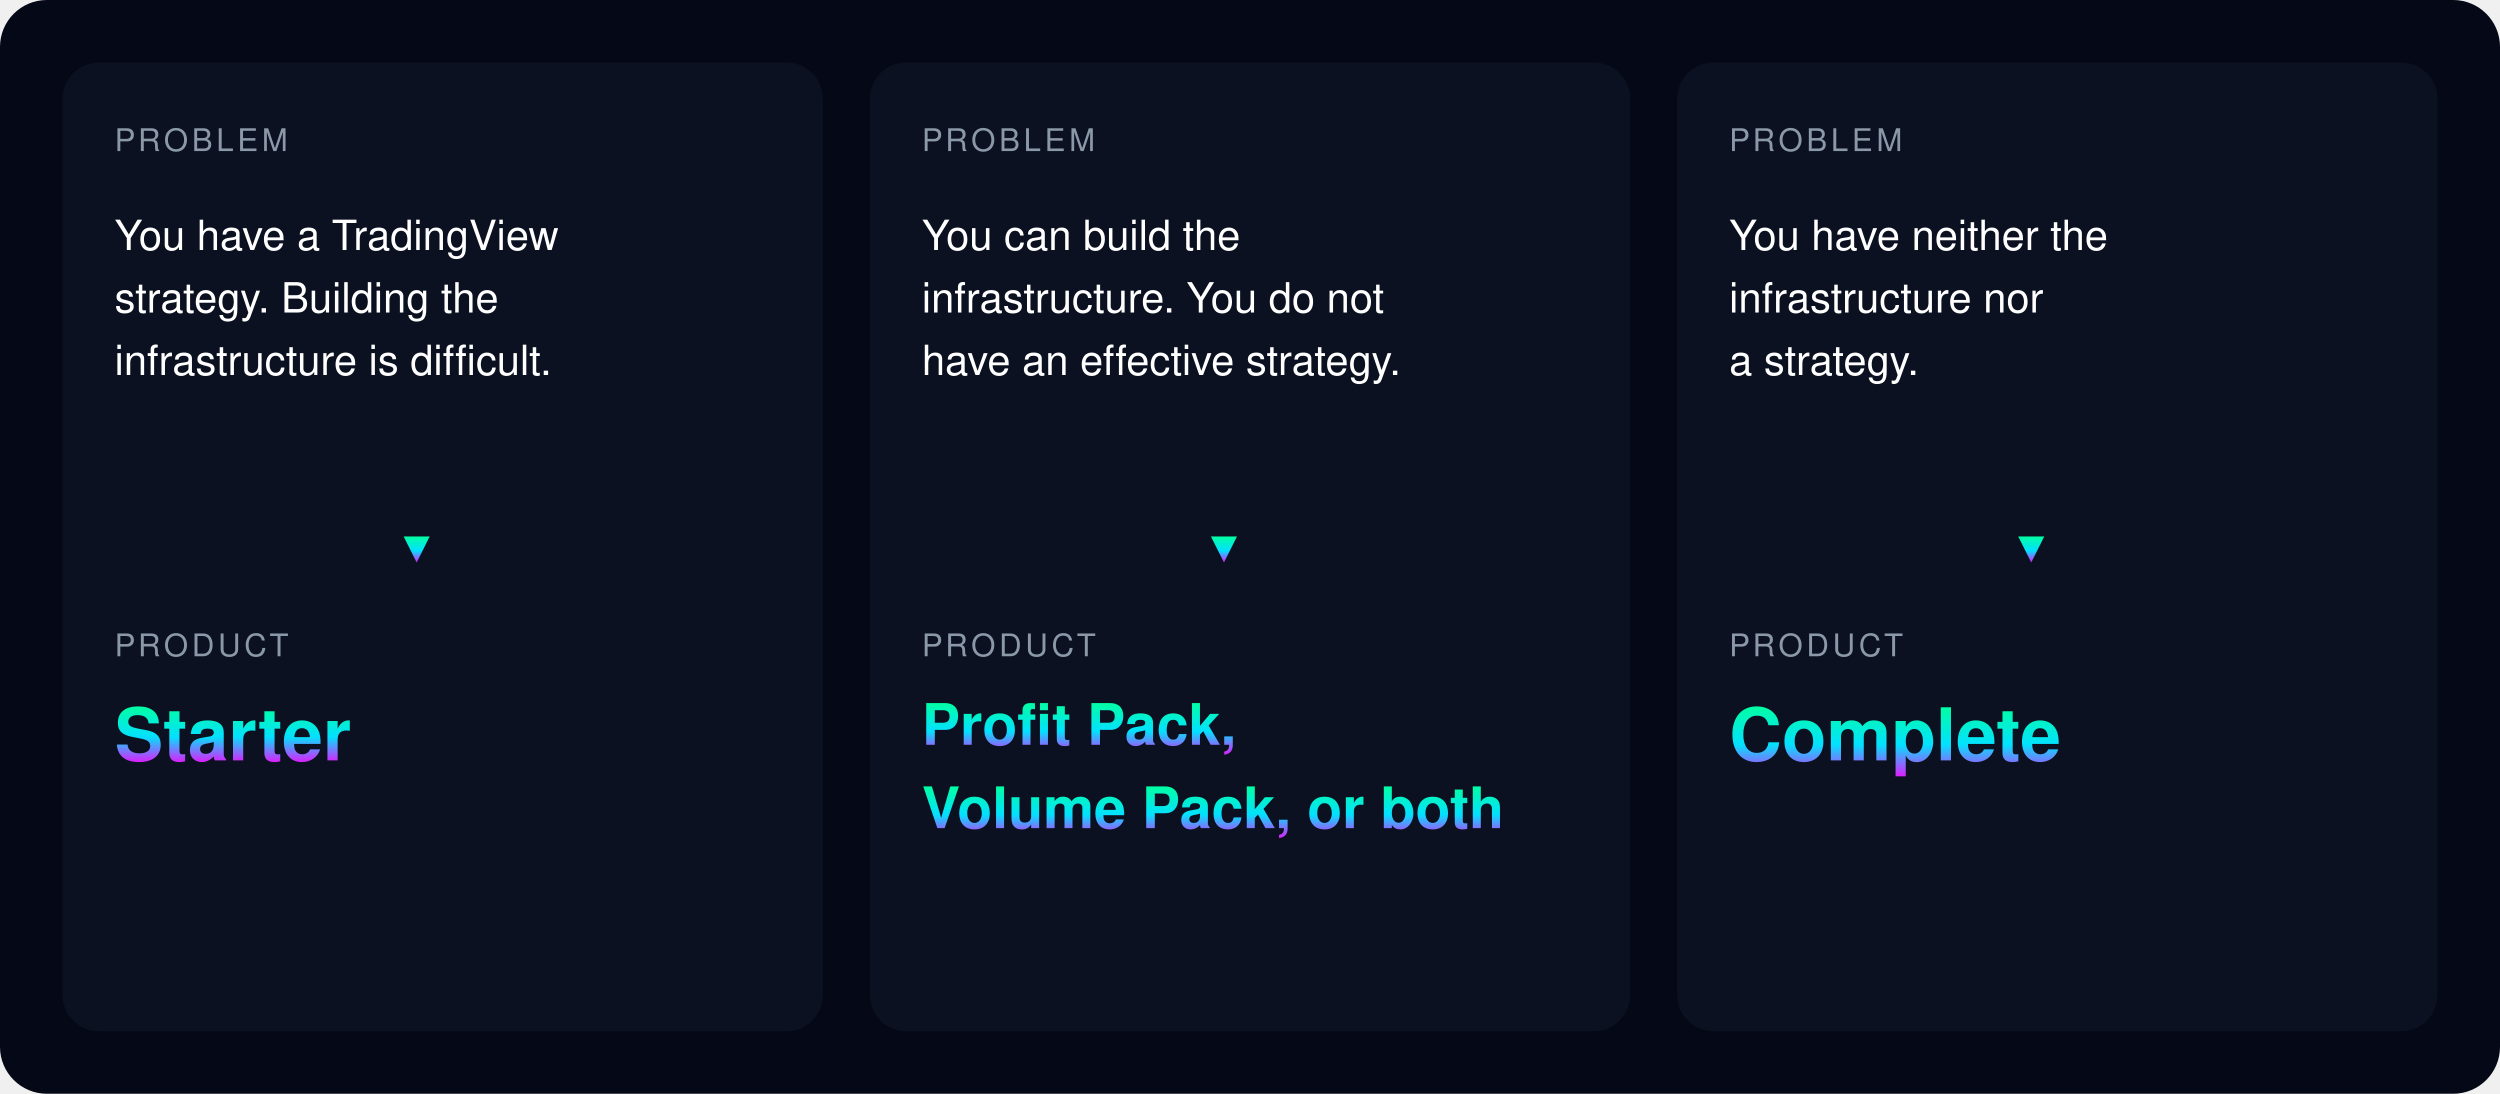
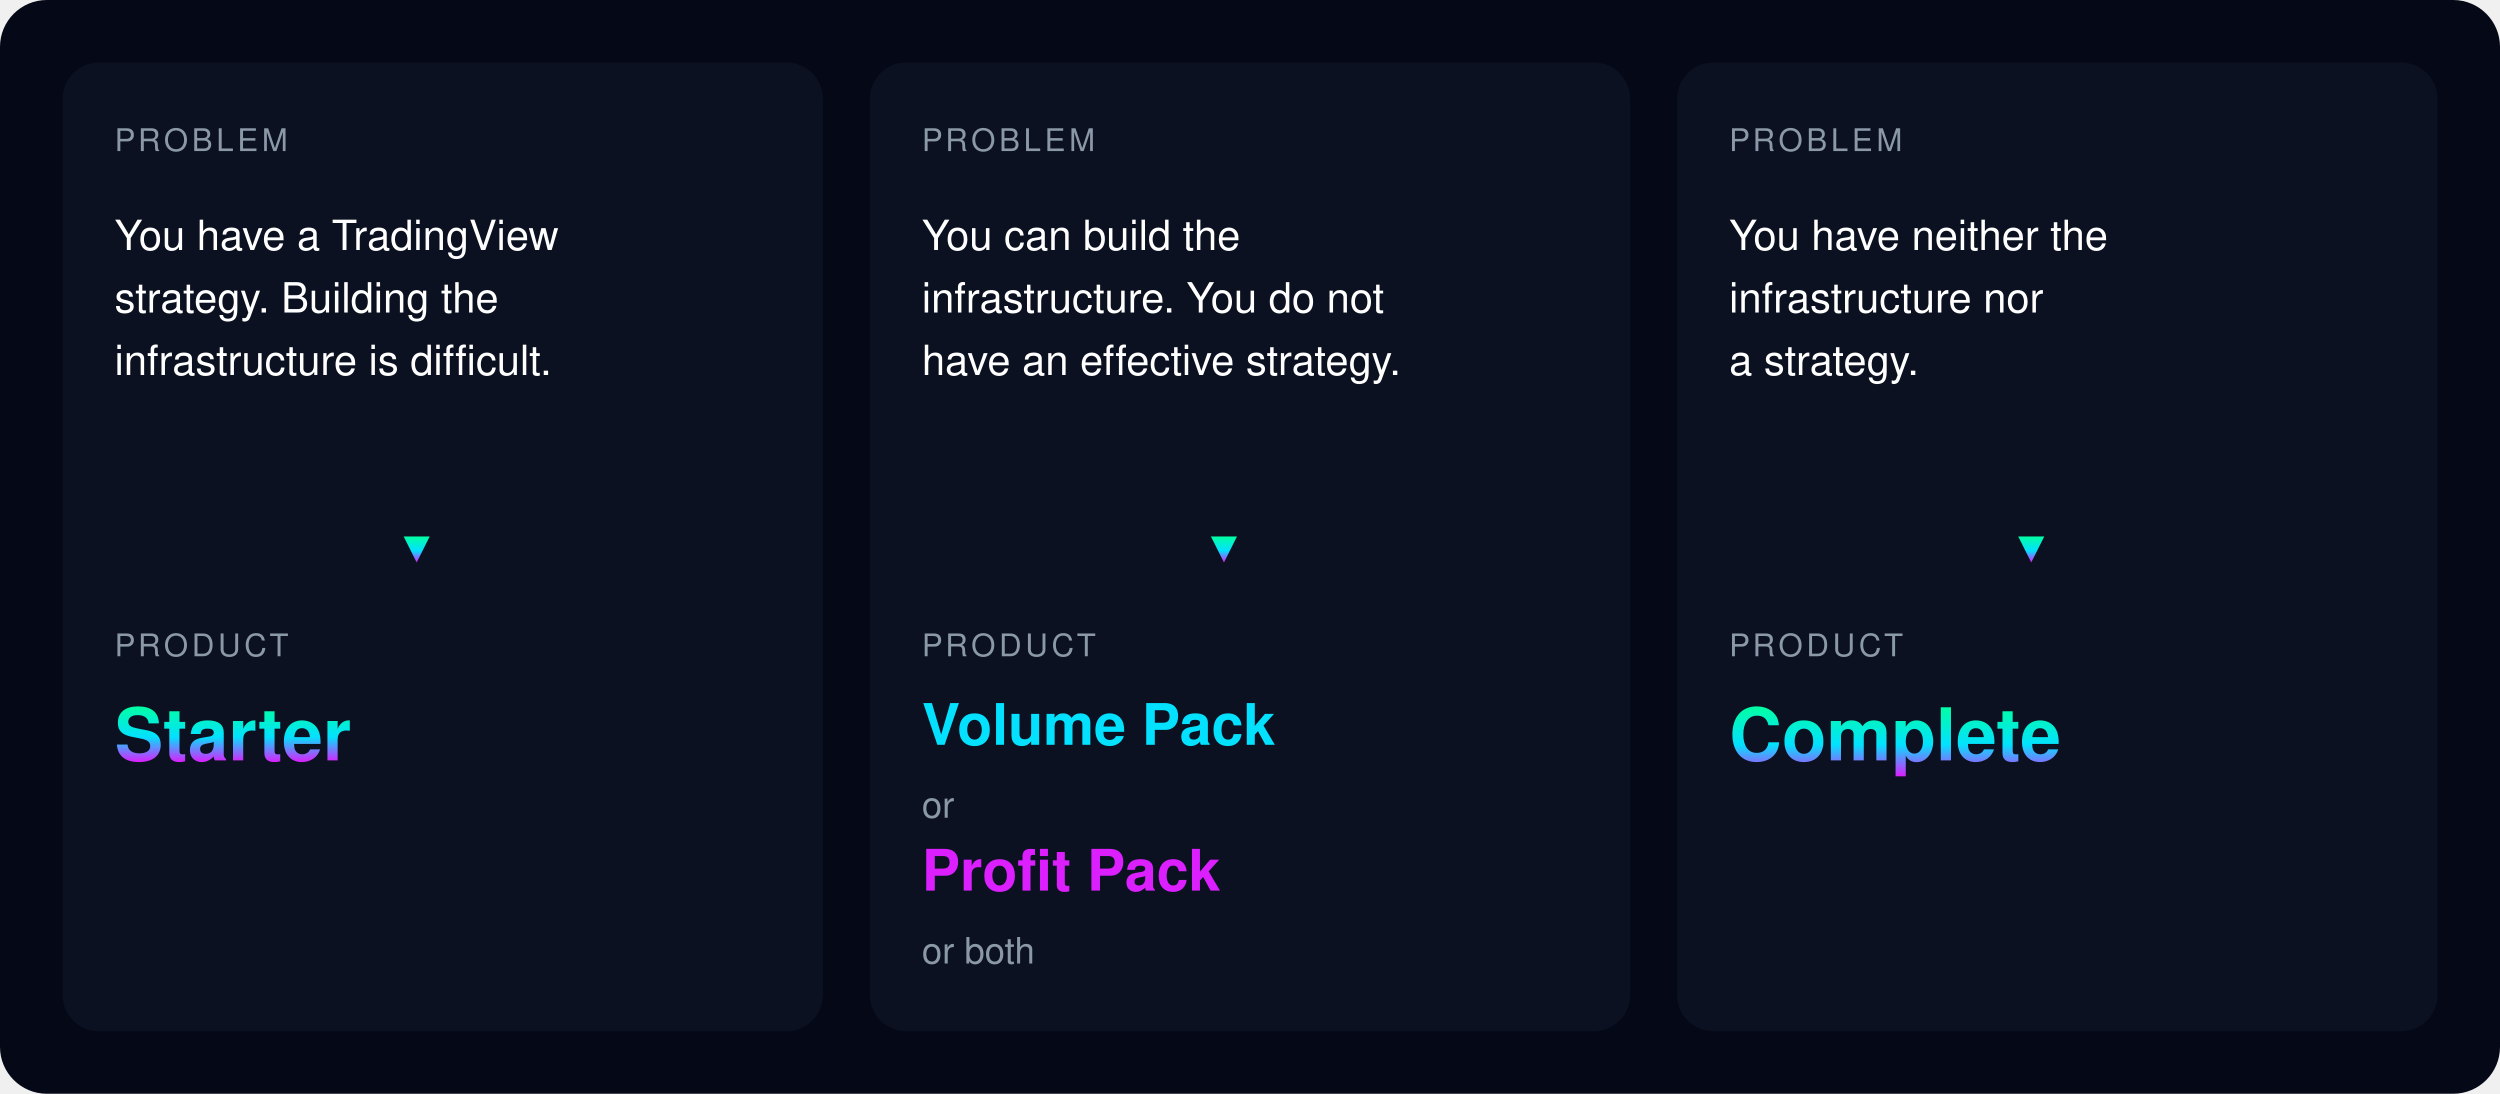
<svg xmlns="http://www.w3.org/2000/svg" viewBox="0 0 960 420" role="img">
  <defs>
    <linearGradient id="sol" x1="0" y1="0" x2="0" y2="1">
      <stop offset="0%" stop-color="#00FFA3" />
      <stop offset="55%" stop-color="#03E1FF" />
      <stop offset="100%" stop-color="#DC1FFF" />
    </linearGradient>
  </defs>
  <rect width="960" height="420" rx="18" fill="#050816" />
  <g font-family="Segoe UI, Helvetica, Arial, sans-serif">
    <rect x="24" y="24" width="292" height="372" rx="14" fill="#0B1120" />
    <text x="44" y="58" fill="#8B98A8" font-size="12" letter-spacing="1.4">PROBLEM</text>
    <text x="44" y="96" fill="#FFFFFF" font-size="16">You have a TradingView</text>
    <text x="44" y="120" fill="#FFFFFF" font-size="16">strategy. Building the</text>
    <text x="44" y="144" fill="#FFFFFF" font-size="16">infrastructure is difficult.</text>
    <path d="M160 176 V214" stroke="url(#sol)" stroke-width="1.6" />
    <path d="M155 206 L160 216 L165 206 Z" fill="url(#sol)" />
    <text x="44" y="252" fill="#8B98A8" font-size="12" letter-spacing="1.4">PRODUCT</text>
    <text x="44" y="292" fill="url(#sol)" font-size="28" font-weight="700">Starter</text>
    <rect x="334" y="24" width="292" height="372" rx="14" fill="#0B1120" />
    <text x="354" y="58" fill="#8B98A8" font-size="12" letter-spacing="1.4">PROBLEM</text>
    <text x="354" y="96" fill="#FFFFFF" font-size="16">You can build the</text>
    <text x="354" y="120" fill="#FFFFFF" font-size="16">infrastructure. You do not</text>
    <text x="354" y="144" fill="#FFFFFF" font-size="16">have an effective strategy.</text>
    <path d="M470 176 V214" stroke="url(#sol)" stroke-width="1.6" />
    <path d="M465 206 L470 216 L475 206 Z" fill="url(#sol)" />
    <text x="354" y="252" fill="#8B98A8" font-size="12" letter-spacing="1.4">PRODUCT</text>
-     <text x="354" y="286" fill="url(#sol)" font-size="22" font-weight="700">Profit Pack,</text>
-     <text x="354" y="318" fill="url(#sol)" font-size="22" font-weight="700">Volume Pack, or both</text>
+     <text x="354" y="286" fill="#03E1FF" font-size="22" font-weight="700">Volume Pack</text>
+     <text x="354" y="314" fill="#8B98A8" font-size="14">or</text>
+     <text x="354" y="342" fill="#DC1FFF" font-size="22" font-weight="700">Profit Pack</text>
+     <text x="354" y="370" fill="#8B98A8" font-size="14">or both</text>
    <rect x="644" y="24" width="292" height="372" rx="14" fill="#0B1120" />
    <text x="664" y="58" fill="#8B98A8" font-size="12" letter-spacing="1.4">PROBLEM</text>
    <text x="664" y="96" fill="#FFFFFF" font-size="16">You have neither the</text>
    <text x="664" y="120" fill="#FFFFFF" font-size="16">infrastructure nor</text>
    <text x="664" y="144" fill="#FFFFFF" font-size="16">a strategy.</text>
    <path d="M780 176 V214" stroke="url(#sol)" stroke-width="1.6" />
    <path d="M775 206 L780 216 L785 206 Z" fill="url(#sol)" />
    <text x="664" y="252" fill="#8B98A8" font-size="12" letter-spacing="1.4">PRODUCT</text>
    <text x="664" y="292" fill="url(#sol)" font-size="28" font-weight="700">Complete</text>
  </g>
</svg>
